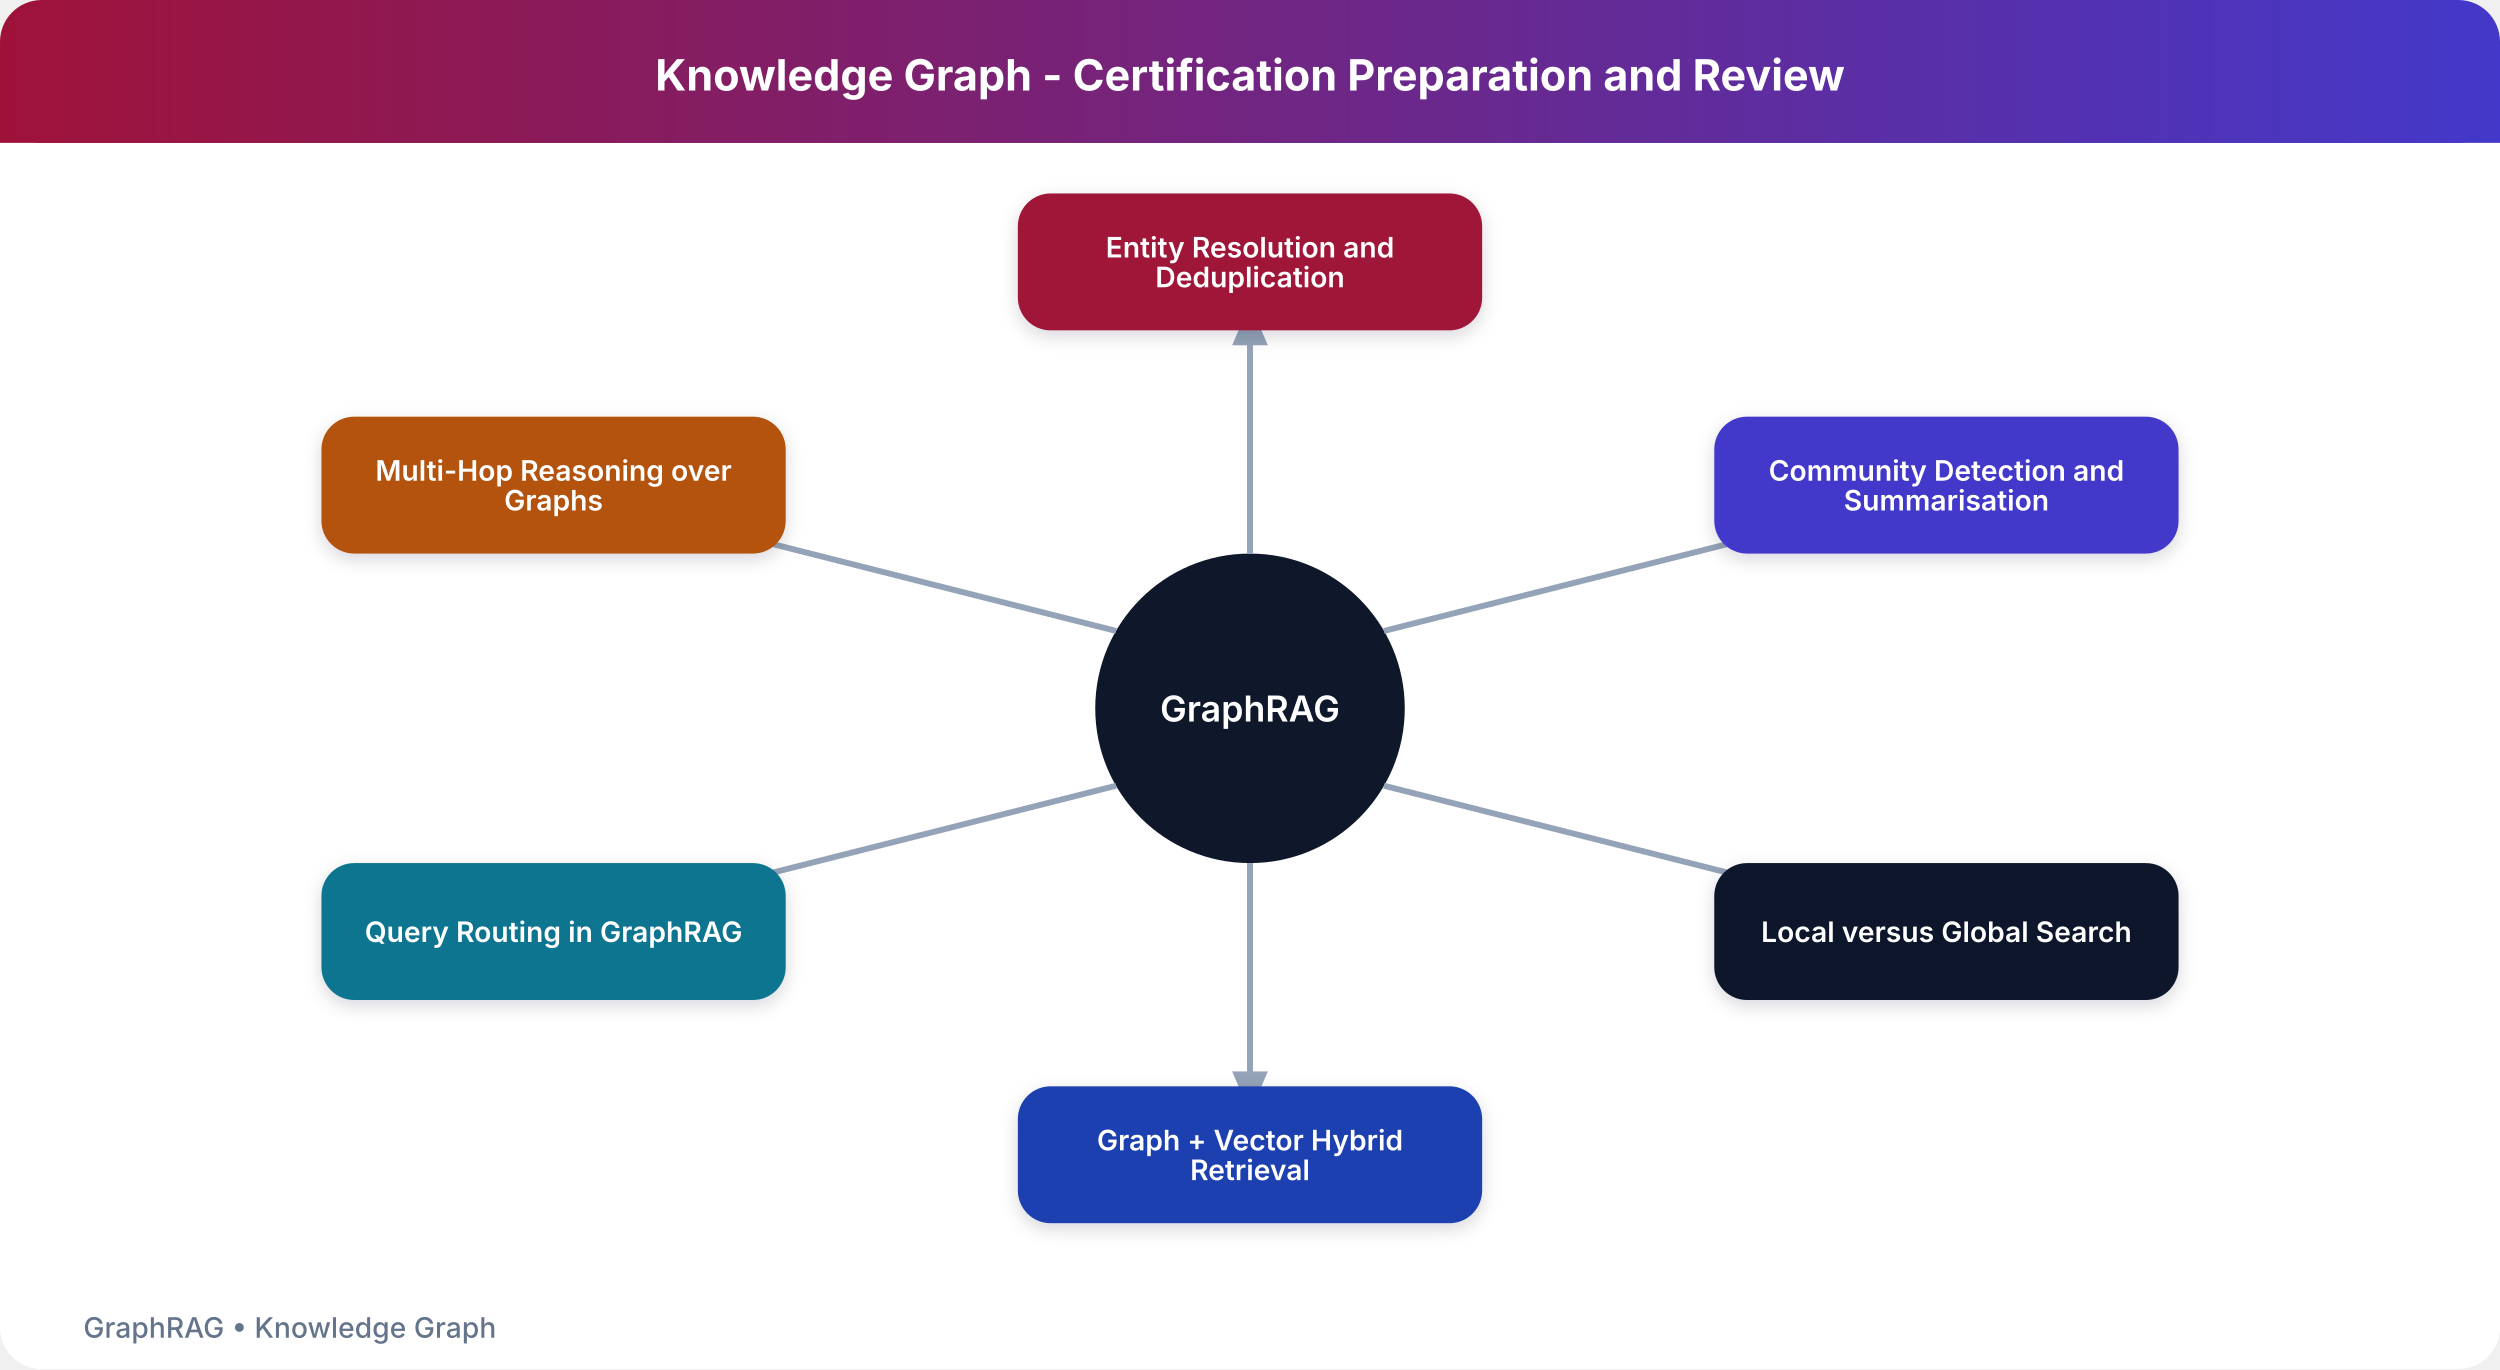
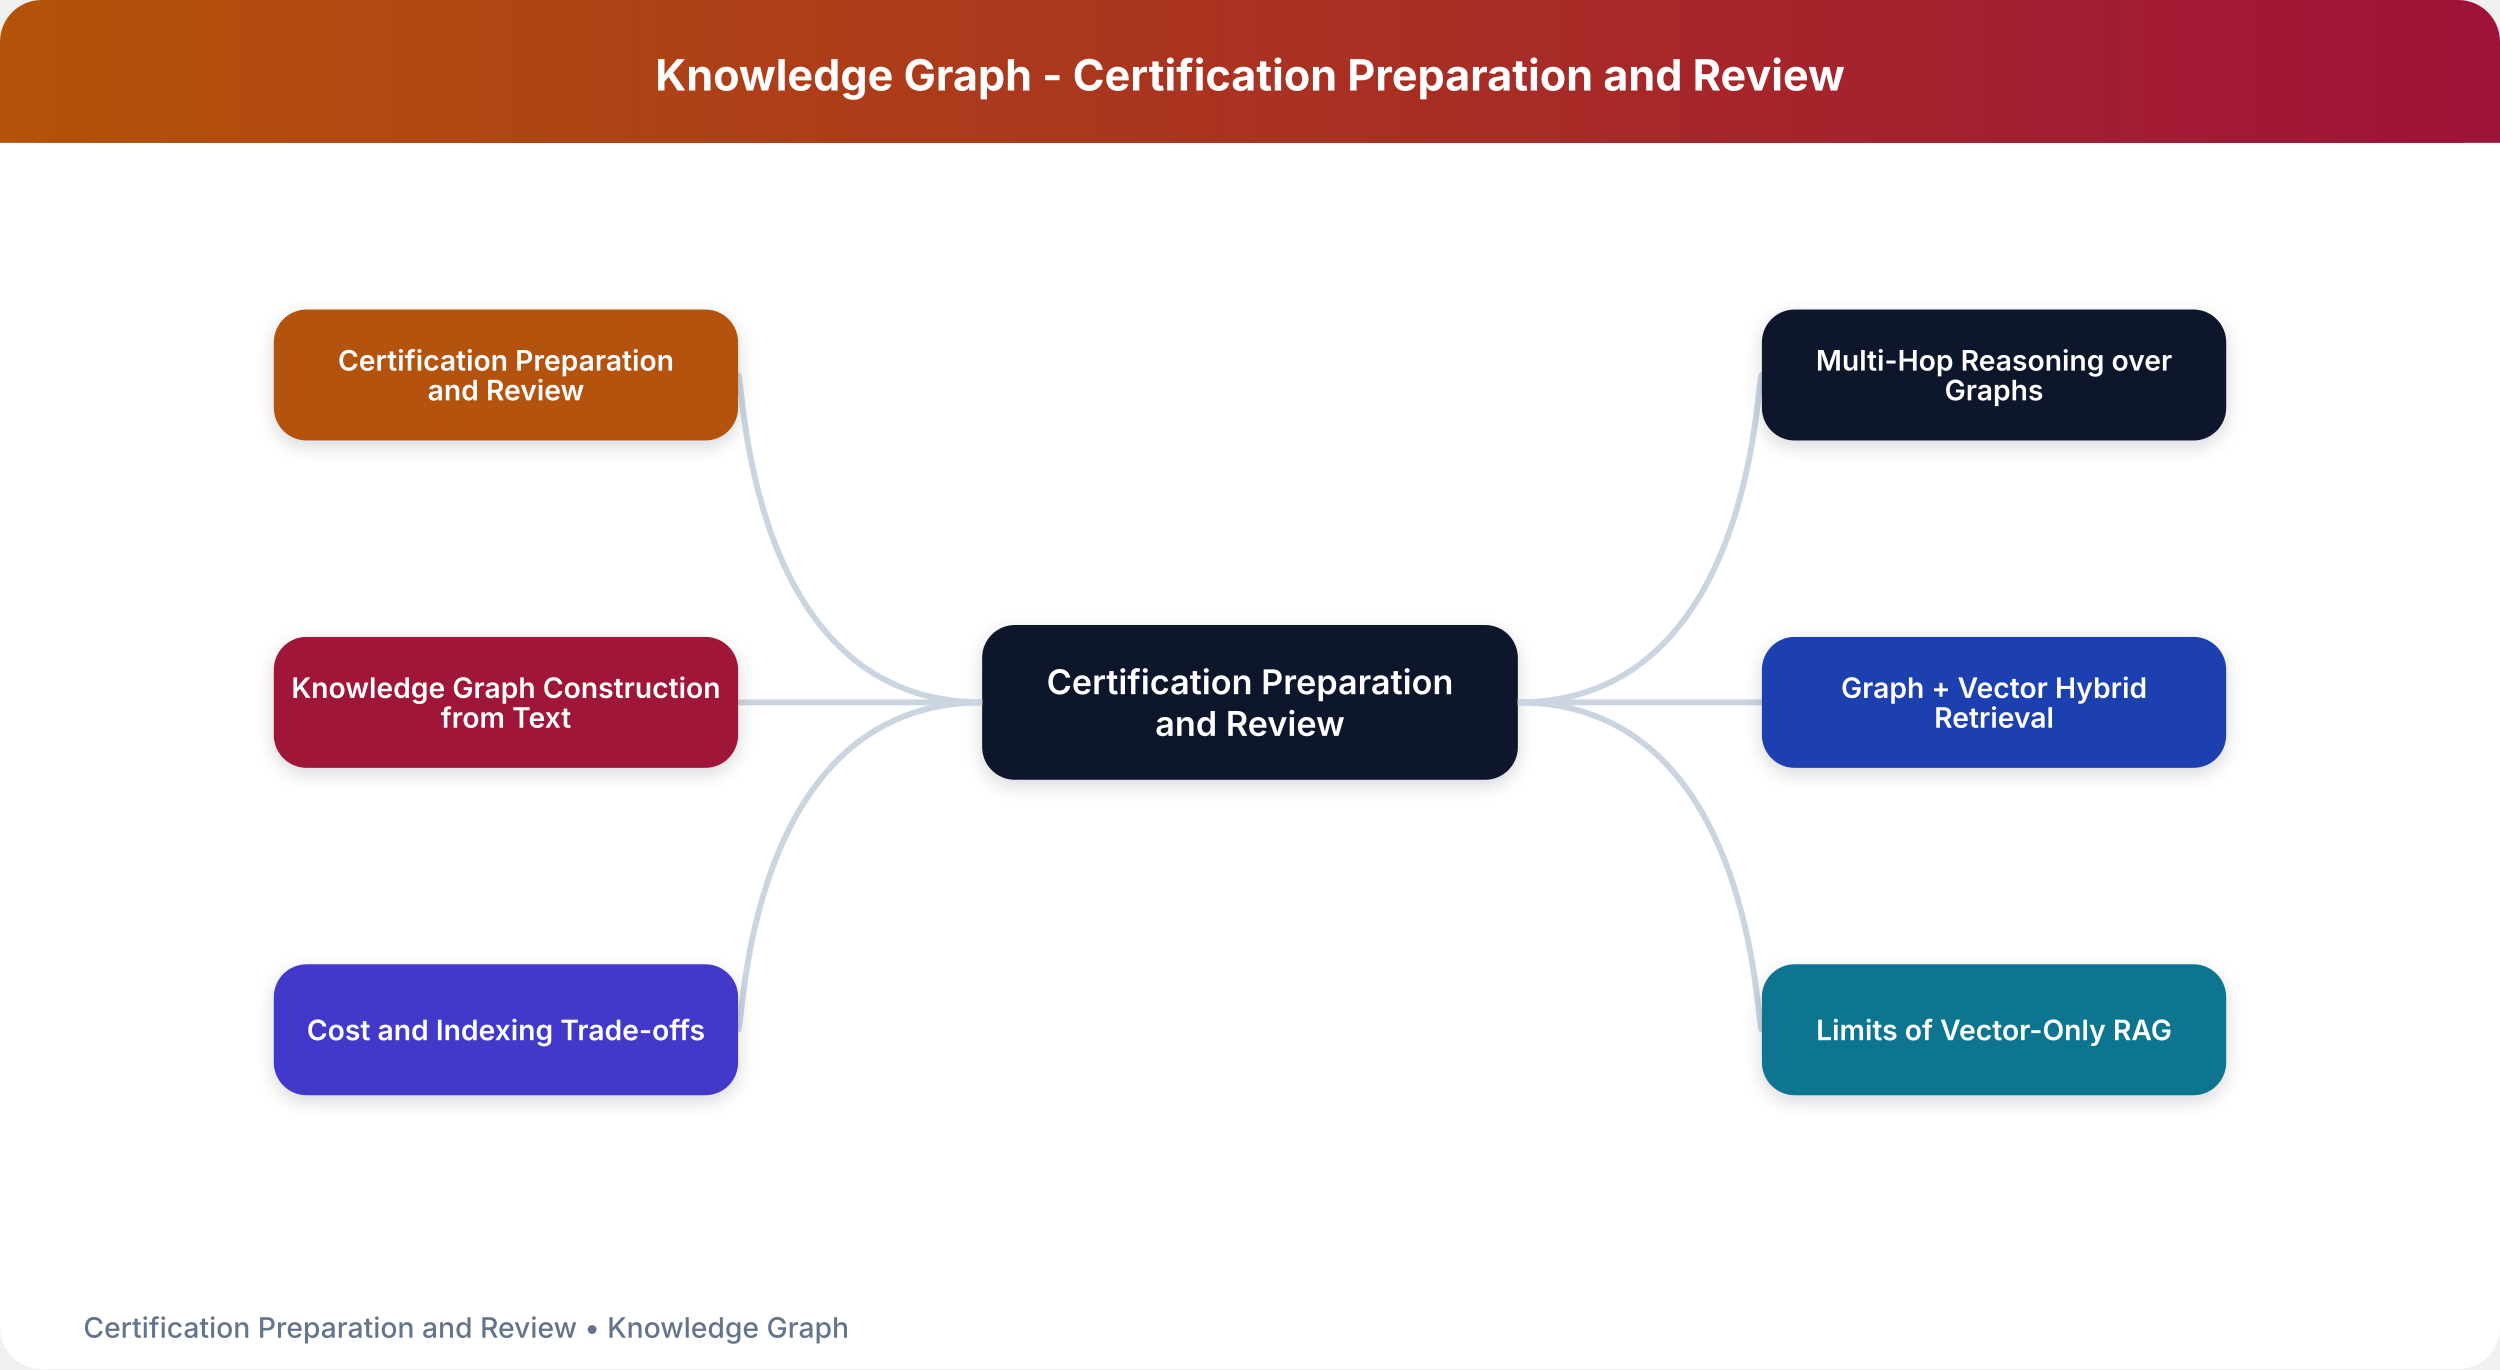
- <svg xmlns="http://www.w3.org/2000/svg" width="840" height="460" data-tpl="radial" data-pal="11-4" viewBox="0 0 840 460" font-family="Inter, Segoe UI, Arial, sans-serif">
+ <svg xmlns="http://www.w3.org/2000/svg" width="840" height="460" data-tpl="mindmap" data-pal="11-3" viewBox="0 0 840 460" font-family="Inter, Segoe UI, Arial, sans-serif">
  <defs>
    <marker id="ar" markerWidth="9" markerHeight="9" refX="7" refY="3" orient="auto">
      <path d="M0,0 L7,3 L0,6 z" fill="#94a3b8" />
    </marker>
    <marker id="arw" markerWidth="9" markerHeight="9" refX="7" refY="3" orient="auto">
      <path d="M0,0 L7,3 L0,6 z" fill="#ffffff" />
    </marker>
    <filter id="sh" x="-20%" y="-20%" width="140%" height="140%">
      <feDropShadow dx="0" dy="2" stdDeviation="3" flood-color="#0f172a" flood-opacity="0.16" />
    </filter>
  </defs>
  <defs>
-     <linearGradient id="bna0098b0" x1="0" y1="0" x2="1" y2="0">
-       <stop offset="0" stop-color="#9f1239" />
-       <stop offset="1" stop-color="#4338ca" />
+     <linearGradient id="bn75d5aef" x1="0" y1="0" x2="1" y2="0">
+       <stop offset="0" stop-color="#b45309" />
+       <stop offset="1" stop-color="#9f1239" />
    </linearGradient>
  </defs>
  <rect width="840" height="460" rx="14" fill="#ffffff" />
-   <rect x="0" y="0" width="840" height="48" rx="14" fill="url(#bna0098b0)" />
-   <rect x="0" y="32" width="840" height="16" fill="url(#bna0098b0)" />
+   <rect x="0" y="0" width="840" height="48" rx="14" fill="url(#bn75d5aef)" />
+   <rect x="0" y="32" width="840" height="16" fill="url(#bn75d5aef)" />
  <text x="420" y="25" text-anchor="middle" font-size="14.5" font-weight="700" fill="#ffffff" dominant-baseline="middle">Knowledge Graph - Certification Preparation and Review</text>
-   <circle cx="420.0" cy="238.0" r="52" fill="#0f172a" />
-   <text x="420" y="238" text-anchor="middle" font-size="12" font-weight="600" fill="#fff" dominant-baseline="middle">GraphRAG</text>
-   <line x1="420" y1="186" x2="420" y2="102" stroke="#94a3b8" stroke-width="2" marker-end="url(#ar)" />
-   <rect x="342" y="65" width="156" height="46" rx="11" fill="#9f1239" filter="url(#sh)" />
-   <text x="420" y="83" text-anchor="middle" font-size="9.5" font-weight="600" fill="#ffffff" dominant-baseline="middle">Entity Resolution and</text>
-   <text x="420" y="93" text-anchor="middle" font-size="9.5" font-weight="600" fill="#ffffff" dominant-baseline="middle">Deduplication</text>
-   <line x1="465" y1="212" x2="631" y2="170" stroke="#94a3b8" stroke-width="2" marker-end="url(#ar)" />
-   <rect x="576" y="140" width="156" height="46" rx="11" fill="#4338ca" filter="url(#sh)" />
-   <text x="654" y="158" text-anchor="middle" font-size="9.5" font-weight="600" fill="#ffffff" dominant-baseline="middle">Community Detection and</text>
-   <text x="654" y="168" text-anchor="middle" font-size="9.5" font-weight="600" fill="#ffffff" dominant-baseline="middle">Summarisation</text>
-   <line x1="465" y1="264" x2="631" y2="306" stroke="#94a3b8" stroke-width="2" marker-end="url(#ar)" />
-   <rect x="576" y="290" width="156" height="46" rx="11" fill="#0f172a" filter="url(#sh)" />
-   <text x="654" y="313" text-anchor="middle" font-size="9.5" font-weight="600" fill="#ffffff" dominant-baseline="middle">Local versus Global Search</text>
-   <line x1="420" y1="290" x2="420" y2="374" stroke="#94a3b8" stroke-width="2" marker-end="url(#ar)" />
-   <rect x="342" y="365" width="156" height="46" rx="11" fill="#1e40af" filter="url(#sh)" />
-   <text x="420" y="383" text-anchor="middle" font-size="9.5" font-weight="600" fill="#ffffff" dominant-baseline="middle">Graph + Vector Hybrid</text>
-   <text x="420" y="393" text-anchor="middle" font-size="9.5" font-weight="600" fill="#ffffff" dominant-baseline="middle">Retrieval</text>
-   <line x1="375" y1="264" x2="209" y2="306" stroke="#94a3b8" stroke-width="2" marker-end="url(#ar)" />
-   <rect x="108" y="290" width="156" height="46" rx="11" fill="#0e7490" filter="url(#sh)" />
-   <text x="186" y="313" text-anchor="middle" font-size="9.5" font-weight="600" fill="#ffffff" dominant-baseline="middle">Query Routing in GraphRAG</text>
-   <line x1="375" y1="212" x2="209" y2="170" stroke="#94a3b8" stroke-width="2" marker-end="url(#ar)" />
-   <rect x="108" y="140" width="156" height="46" rx="11" fill="#b45309" filter="url(#sh)" />
-   <text x="186" y="158" text-anchor="middle" font-size="9.5" font-weight="600" fill="#ffffff" dominant-baseline="middle">Multi-Hop Reasoning over</text>
-   <text x="186" y="168" text-anchor="middle" font-size="9.5" font-weight="600" fill="#ffffff" dominant-baseline="middle">Graphs</text>
-   <text x="28" y="446" text-anchor="start" font-size="9.5" font-weight="500" fill="#64748b" dominant-baseline="middle">GraphRAG  •  Knowledge Graph</text>
+   <rect x="330" y="210" width="180" height="52" rx="11" fill="#0f172a" filter="url(#sh)" />
+   <text x="420" y="229" text-anchor="middle" font-size="11.5" font-weight="600" fill="#ffffff" dominant-baseline="middle">Certification Preparation</text>
+   <text x="420" y="243" text-anchor="middle" font-size="11.5" font-weight="600" fill="#ffffff" dominant-baseline="middle">and Review</text>
+   <path d="M330,236 C250,236 250,126 248,126" fill="none" stroke="#cbd5e1" stroke-width="2" />
+   <rect x="92" y="104" width="156" height="44" rx="11" fill="#b45309" filter="url(#sh)" />
+   <text x="170" y="121" text-anchor="middle" font-size="9.5" font-weight="600" fill="#ffffff" dominant-baseline="middle">Certification Preparation</text>
+   <text x="170" y="131" text-anchor="middle" font-size="9.5" font-weight="600" fill="#ffffff" dominant-baseline="middle">and Review</text>
+   <path d="M330,236 C250,236 250,236 248,236" fill="none" stroke="#cbd5e1" stroke-width="2" />
+   <rect x="92" y="214" width="156" height="44" rx="11" fill="#9f1239" filter="url(#sh)" />
+   <text x="170" y="231" text-anchor="middle" font-size="9.5" font-weight="600" fill="#ffffff" dominant-baseline="middle">Knowledge Graph Construction</text>
+   <text x="170" y="241" text-anchor="middle" font-size="9.5" font-weight="600" fill="#ffffff" dominant-baseline="middle">from Text</text>
+   <path d="M330,236 C250,236 250,346 248,346" fill="none" stroke="#cbd5e1" stroke-width="2" />
+   <rect x="92" y="324" width="156" height="44" rx="11" fill="#4338ca" filter="url(#sh)" />
+   <text x="170" y="346" text-anchor="middle" font-size="9.5" font-weight="600" fill="#ffffff" dominant-baseline="middle">Cost and Indexing Trade-offs</text>
+   <path d="M510,236 C590,236 590,126 592,126" fill="none" stroke="#cbd5e1" stroke-width="2" />
+   <rect x="592" y="104" width="156" height="44" rx="11" fill="#0f172a" filter="url(#sh)" />
+   <text x="670" y="121" text-anchor="middle" font-size="9.5" font-weight="600" fill="#ffffff" dominant-baseline="middle">Multi-Hop Reasoning over</text>
+   <text x="670" y="131" text-anchor="middle" font-size="9.5" font-weight="600" fill="#ffffff" dominant-baseline="middle">Graphs</text>
+   <path d="M510,236 C590,236 590,236 592,236" fill="none" stroke="#cbd5e1" stroke-width="2" />
+   <rect x="592" y="214" width="156" height="44" rx="11" fill="#1e40af" filter="url(#sh)" />
+   <text x="670" y="231" text-anchor="middle" font-size="9.5" font-weight="600" fill="#ffffff" dominant-baseline="middle">Graph + Vector Hybrid</text>
+   <text x="670" y="241" text-anchor="middle" font-size="9.5" font-weight="600" fill="#ffffff" dominant-baseline="middle">Retrieval</text>
+   <path d="M510,236 C590,236 590,346 592,346" fill="none" stroke="#cbd5e1" stroke-width="2" />
+   <rect x="592" y="324" width="156" height="44" rx="11" fill="#0e7490" filter="url(#sh)" />
+   <text x="670" y="346" text-anchor="middle" font-size="9.5" font-weight="600" fill="#ffffff" dominant-baseline="middle">Limits of Vector-Only RAG</text>
+   <text x="28" y="446" text-anchor="start" font-size="9.5" font-weight="500" fill="#64748b" dominant-baseline="middle">Certification Preparation and Review  •  Knowledge Graph</text>
</svg>
